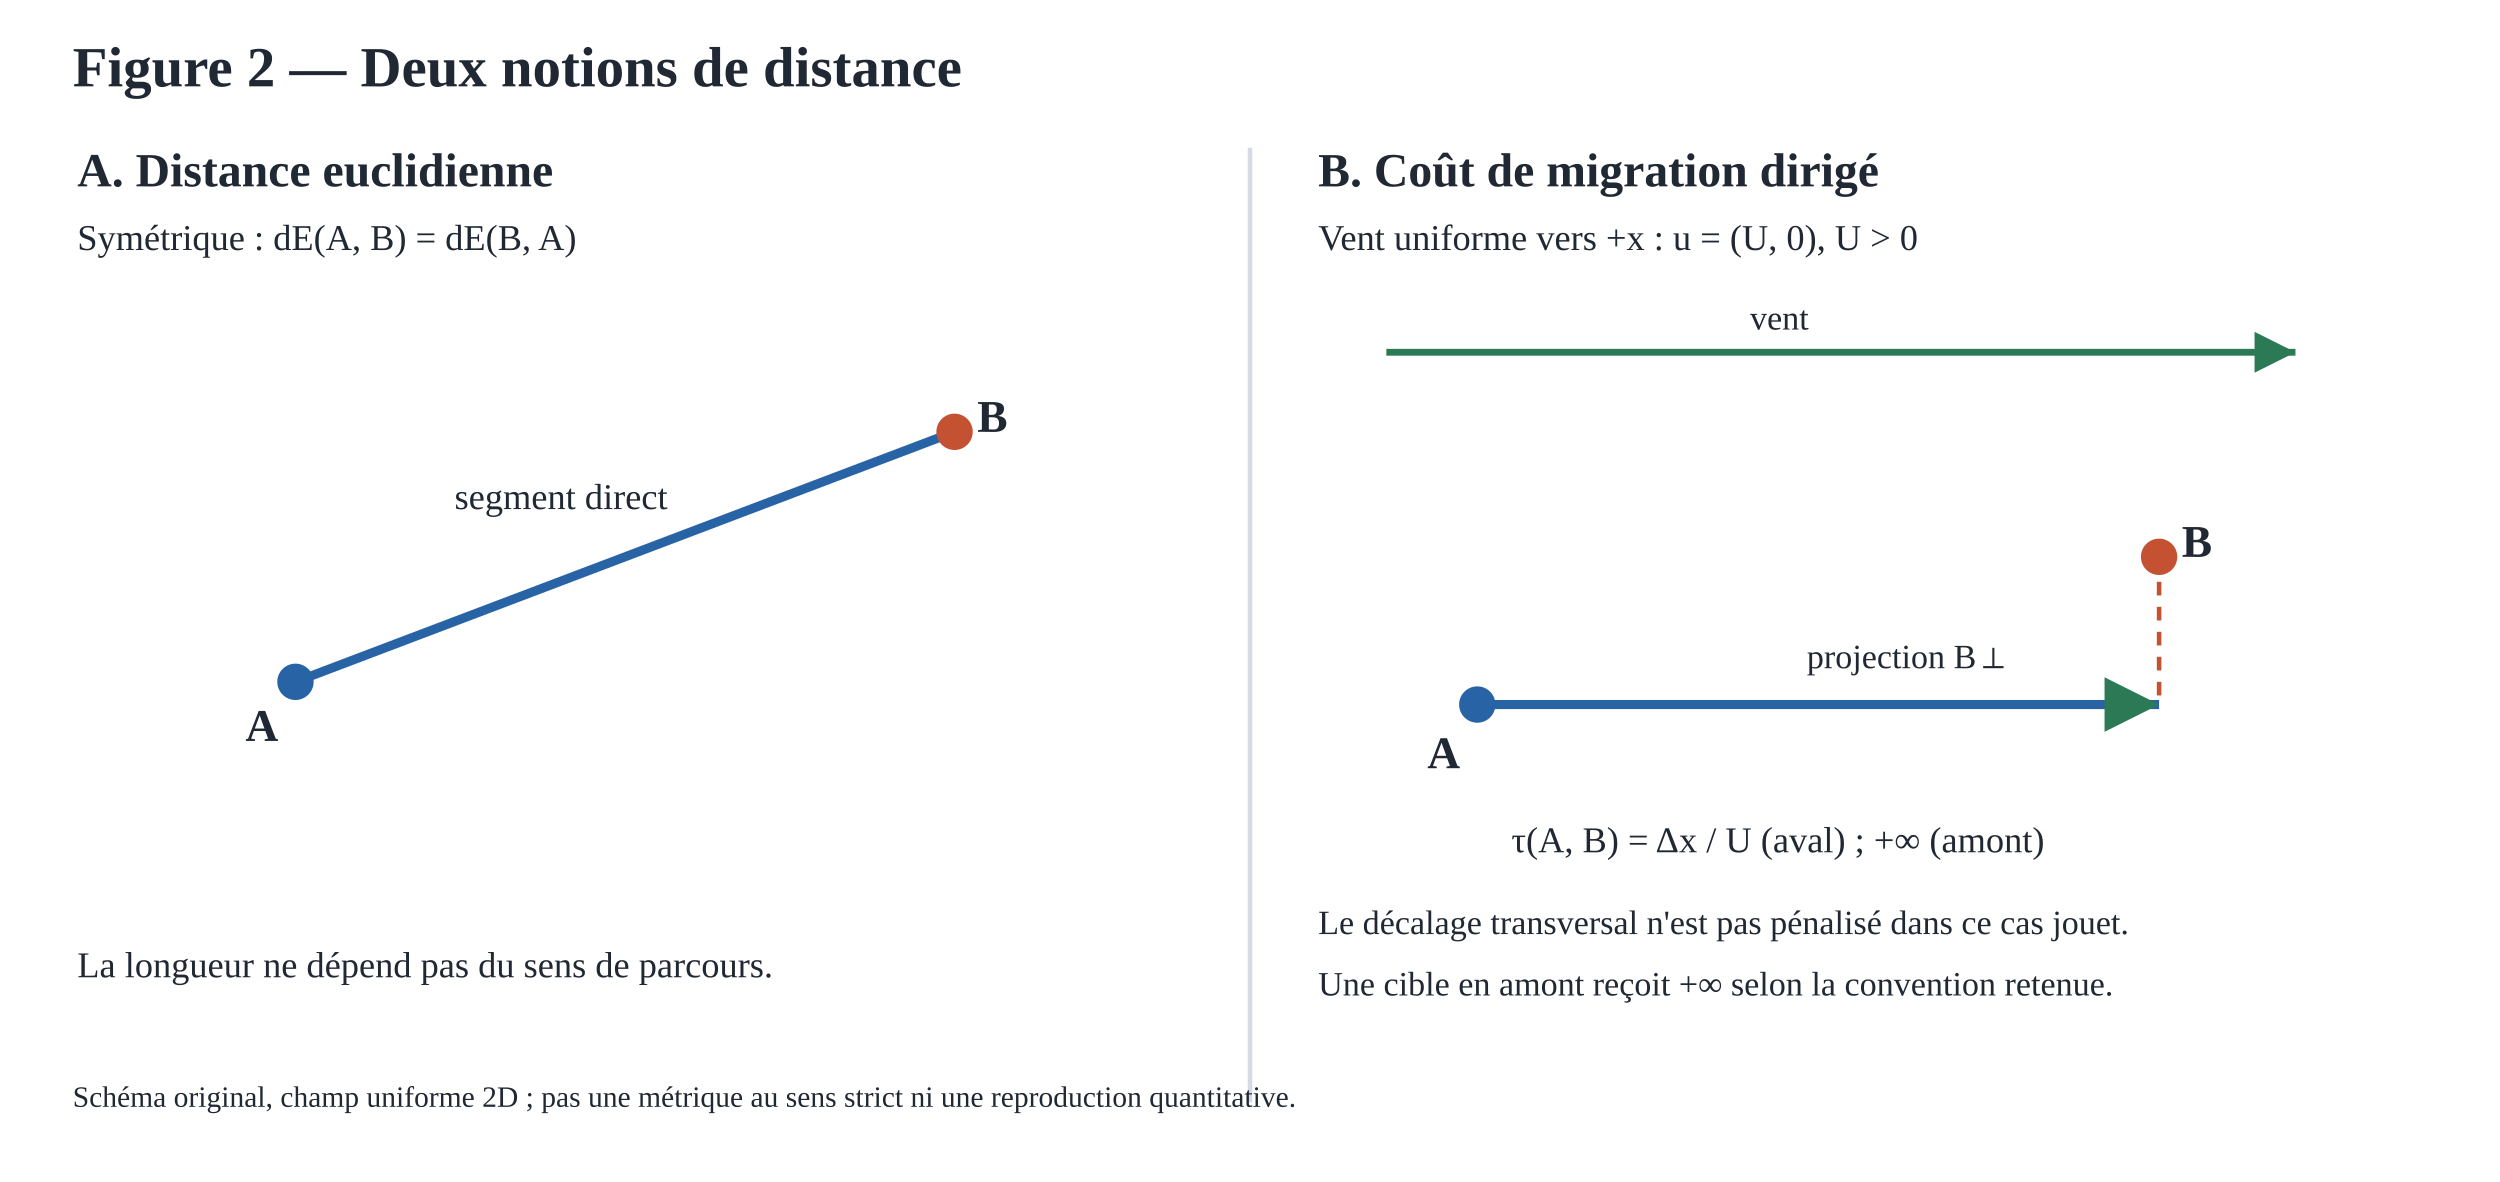
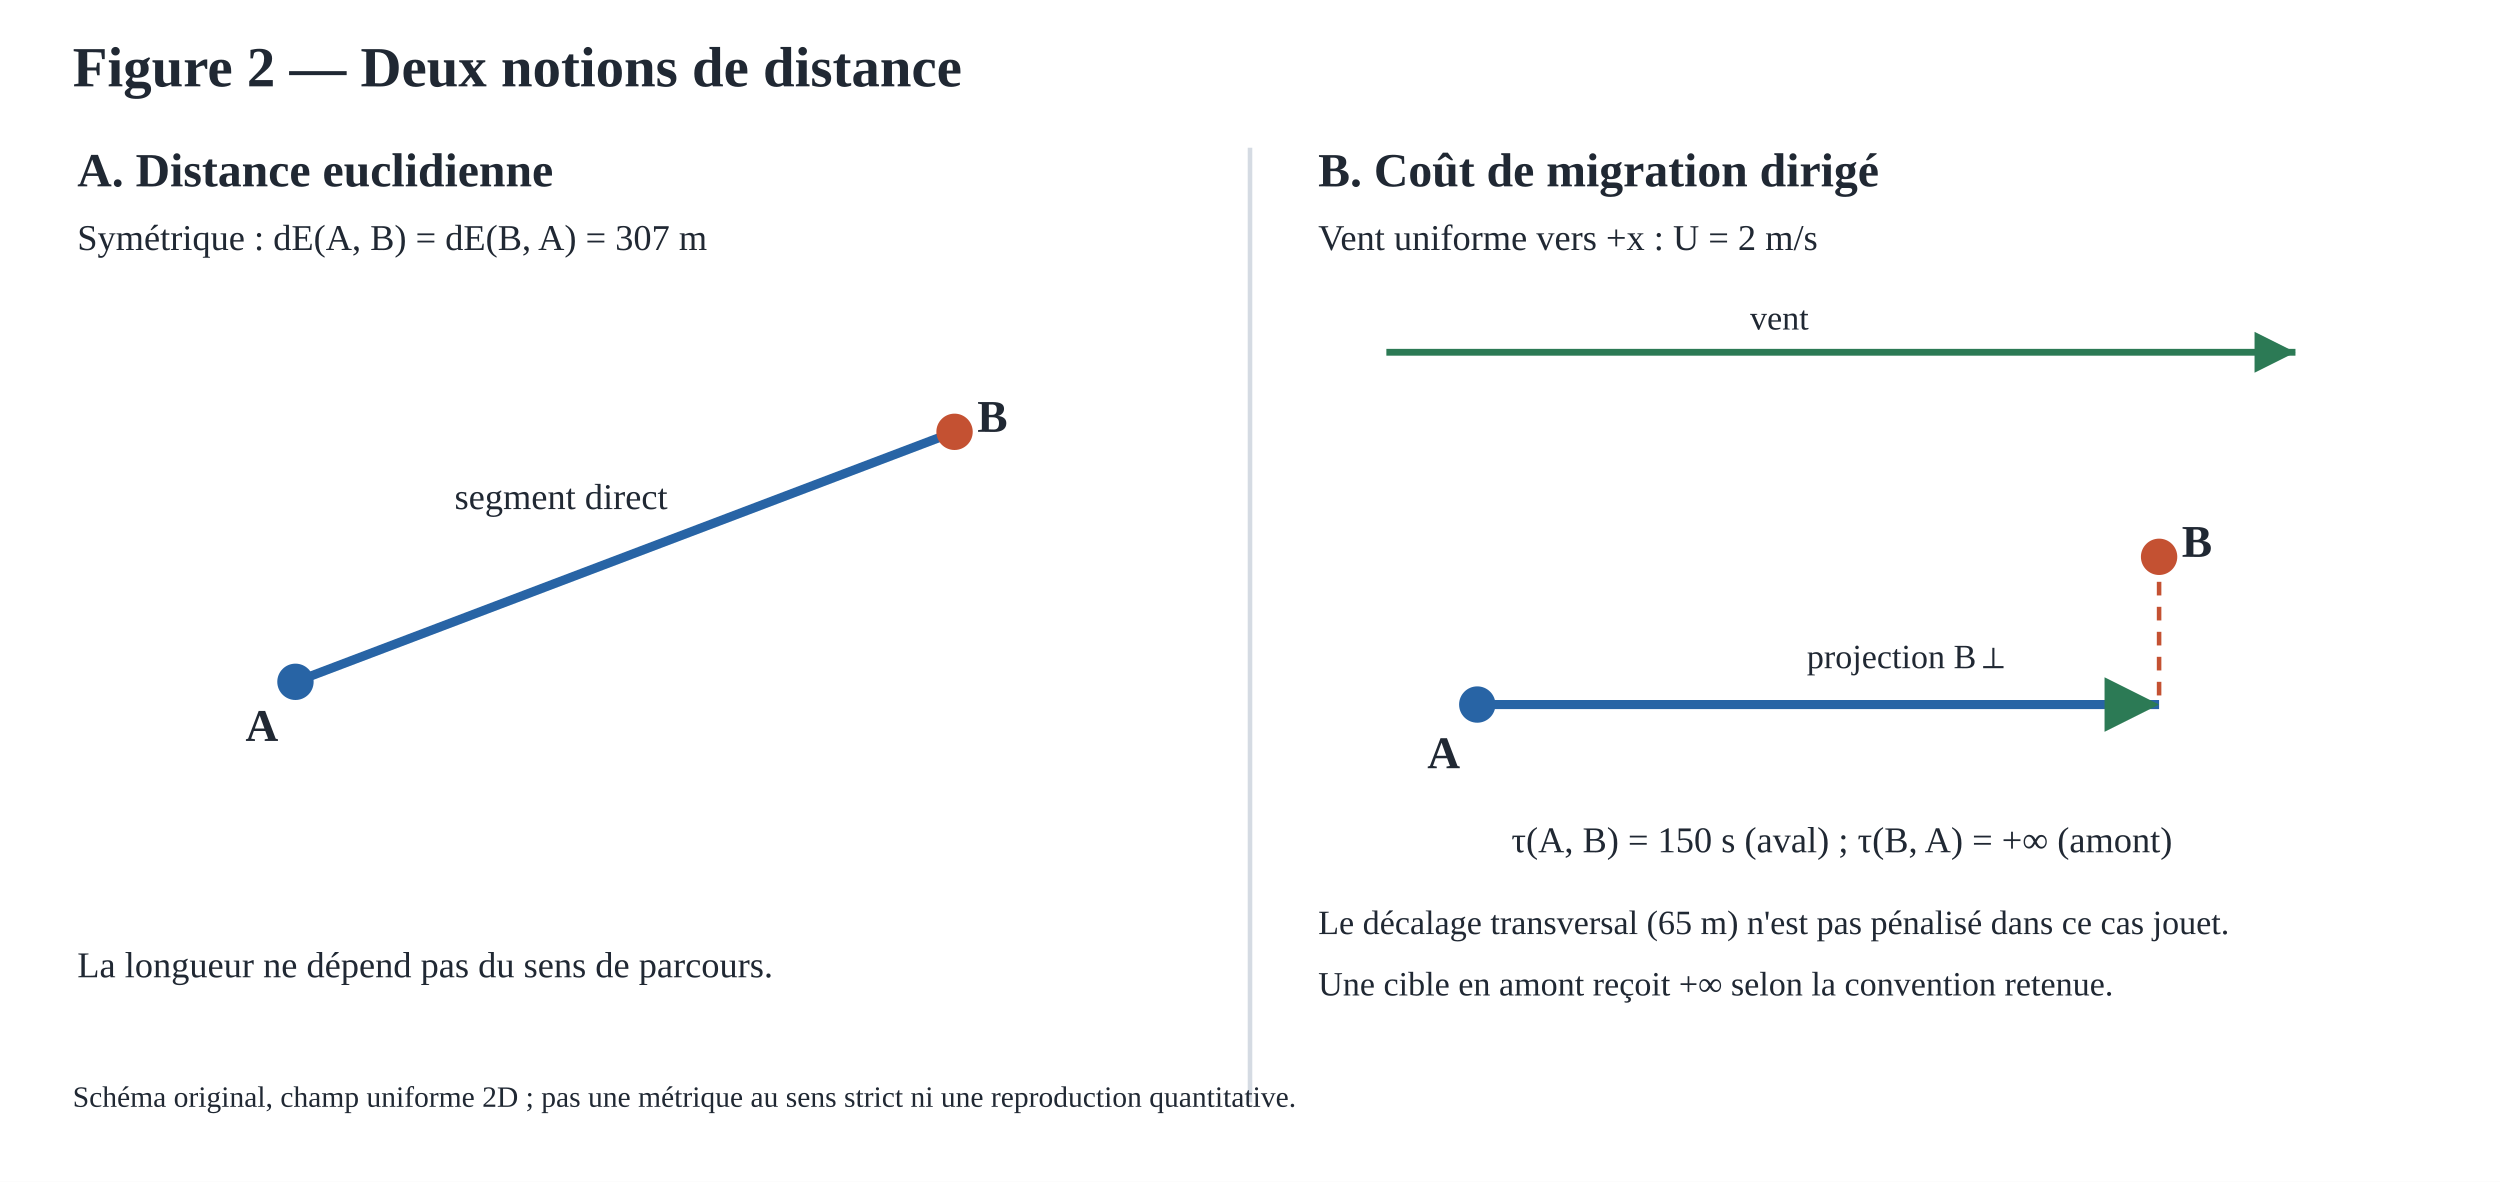
<svg xmlns="http://www.w3.org/2000/svg" width="1100" height="520" viewBox="0 0 1100 520" role="img" aria-labelledby="title desc">
  <rect width="100%" height="100%" fill="#ffffff" />
  <text x="32" y="38" font-size="25" font-weight="bold" fill="#202833">Figure 2 — Deux notions de distance</text>
  <line x1="550" y1="65" x2="550" y2="485" stroke="#d5dbe3" stroke-width="2" />
  <text x="34" y="82" font-size="21" font-weight="bold" fill="#202833">A. Distance euclidienne</text>
-   <text x="34" y="110" font-size="16" font-weight="normal" fill="#202833">Symétrique : dE(A, B) = dE(B, A)</text>
+   <text x="34" y="110" font-size="16" font-weight="normal" fill="#202833">Symétrique : dE(A, B) = dE(B, A) = 307 m</text>
  <line x1="130" y1="300" x2="420" y2="190" stroke="#2864a5" stroke-width="4" />
  <circle cx="130" cy="300" r="8" fill="#2864a5" />
  <circle cx="420" cy="190" r="8" fill="#c45132" />
  <text x="108" y="326" font-size="20" font-weight="bold" fill="#202833">A</text>
  <text x="430" y="190" font-size="20" font-weight="bold" fill="#202833">B</text>
  <text x="200" y="224" font-size="16" font-weight="normal" fill="#202833">segment direct</text>
  <text x="34" y="430" font-size="16" font-weight="normal" fill="#202833">La longueur ne dépend pas du sens de parcours.</text>
  <text x="580" y="82" font-size="21" font-weight="bold" fill="#202833">B. Coût de migration dirigé</text>
-   <text x="580" y="110" font-size="16" font-weight="normal" fill="#202833">Vent uniforme vers +x : u = (U, 0), U &gt; 0</text>
+   <text x="580" y="110" font-size="16" font-weight="normal" fill="#202833">Vent uniforme vers +x : U = 2 m/s</text>
  <defs>
    <marker id="arrow" markerWidth="8" markerHeight="8" refX="6" refY="3" orient="auto">
      <path d="M0,0 L0,6 L6,3 z" fill="#2c7a55" />
    </marker>
  </defs>
  <line x1="610" y1="155" x2="1010" y2="155" stroke="#2c7a55" stroke-width="3" marker-end="url(#arrow)" />
  <text x="770" y="145" font-size="15" font-weight="normal" fill="#202833">vent</text>
  <line x1="650" y1="310" x2="950" y2="310" stroke="#2864a5" stroke-width="4" marker-end="url(#arrow)" />
  <circle cx="650" cy="310" r="8" fill="#2864a5" />
  <circle cx="950" cy="245" r="8" fill="#c45132" />
  <line x1="950" y1="245" x2="950" y2="310" stroke="#c45132" stroke-width="2" stroke-dasharray="6 5" />
  <text x="628" y="338" font-size="20" font-weight="bold" fill="#202833">A</text>
  <text x="960" y="245" font-size="20" font-weight="bold" fill="#202833">B</text>
  <text x="795" y="294" font-size="15" font-weight="normal" fill="#202833">projection B⊥</text>
-   <text x="665" y="375" font-size="16" font-weight="normal" fill="#202833">τ(A, B) = Δx / U (aval) ; +∞ (amont)</text>
-   <text x="580" y="411" font-size="15" font-weight="normal" fill="#202833">Le décalage transversal n'est pas pénalisé dans ce cas jouet.</text>
+   <text x="665" y="375" font-size="16" font-weight="normal" fill="#202833">τ(A, B) = 150 s (aval) ; τ(B, A) = +∞ (amont)</text>
+   <text x="580" y="411" font-size="15" font-weight="normal" fill="#202833">Le décalage transversal (65 m) n'est pas pénalisé dans ce cas jouet.</text>
  <text x="580" y="438" font-size="15" font-weight="normal" fill="#202833">Une cible en amont reçoit +∞ selon la convention retenue.</text>
  <text x="32" y="487" font-size="13" font-weight="normal" fill="#202833">Schéma original, champ uniforme 2D ; pas une métrique au sens strict ni une reproduction quantitative.</text>
</svg>
